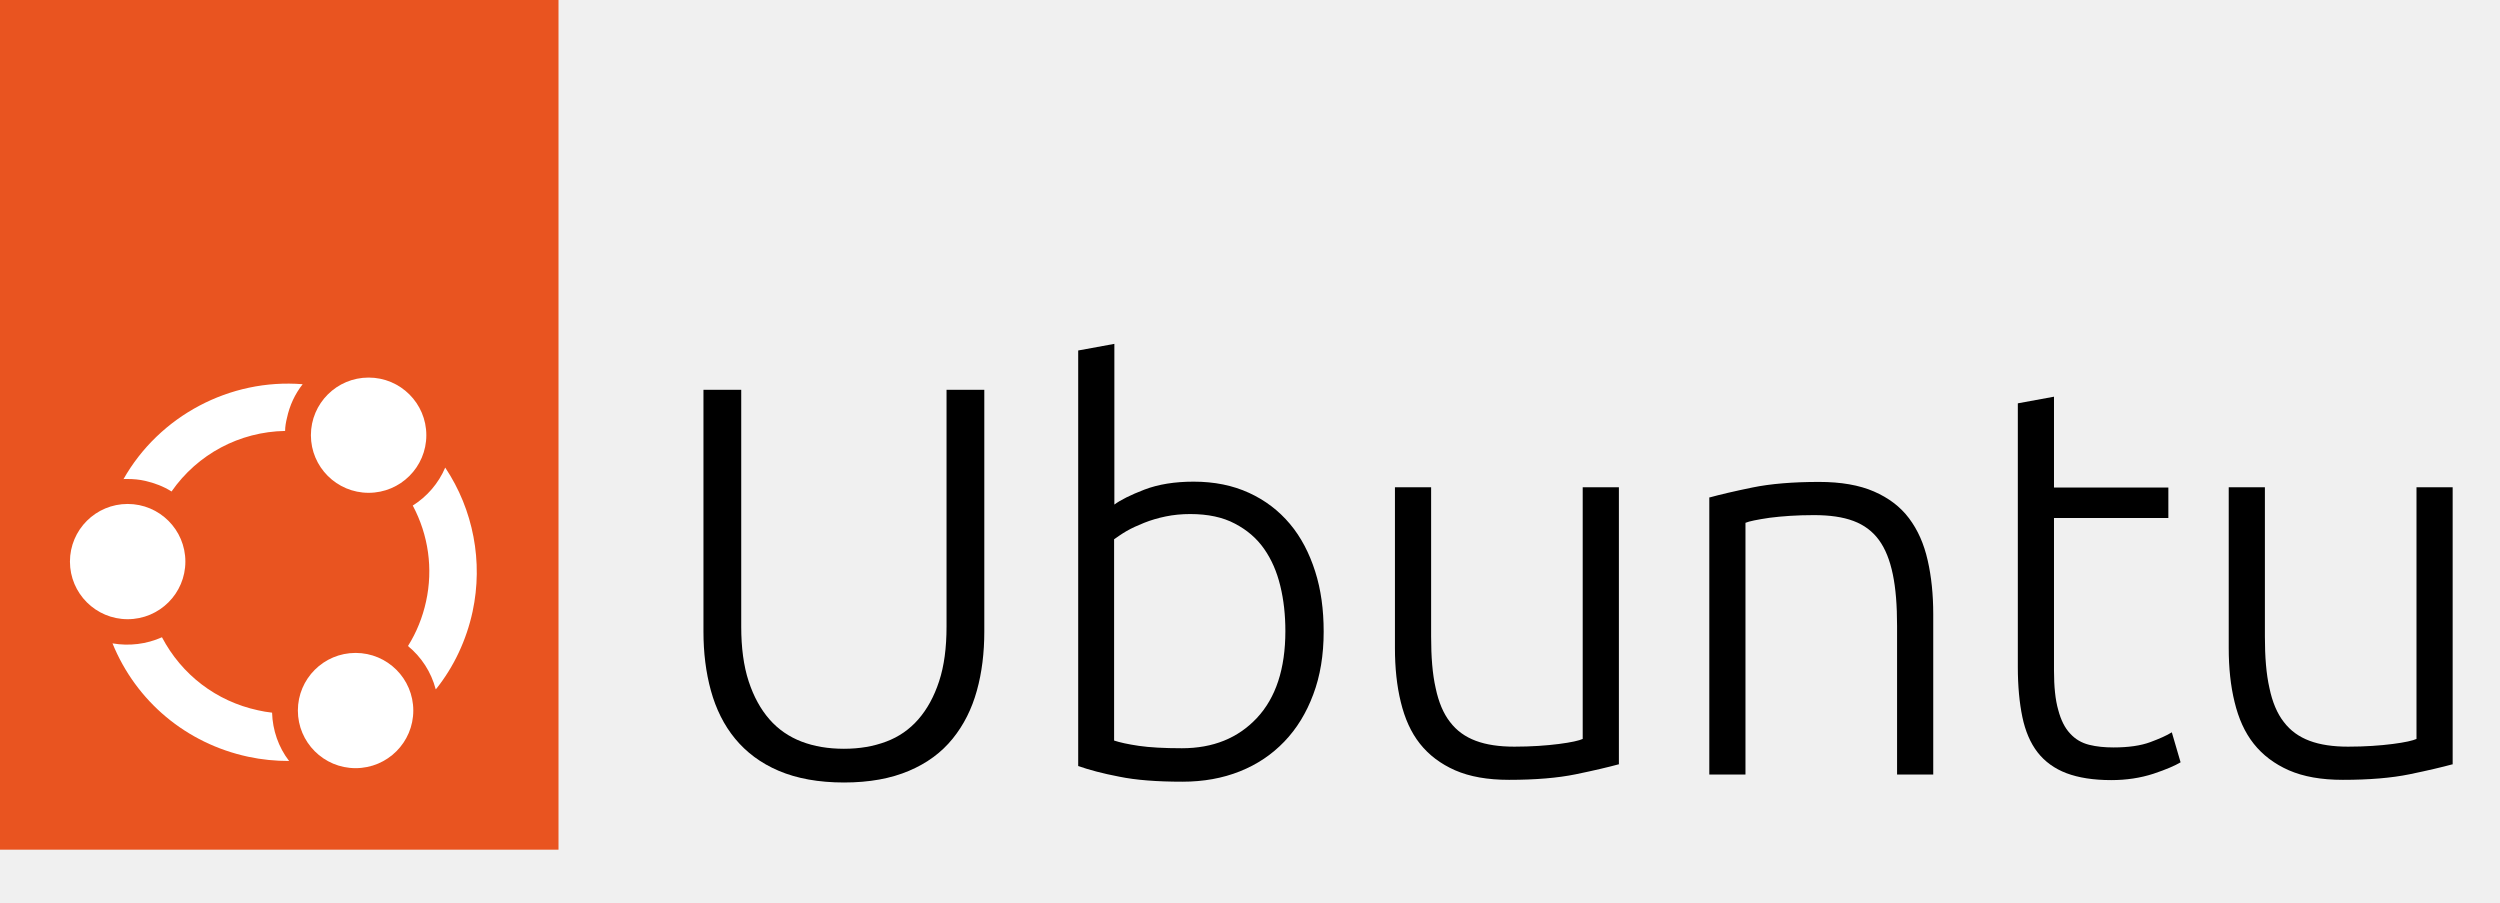
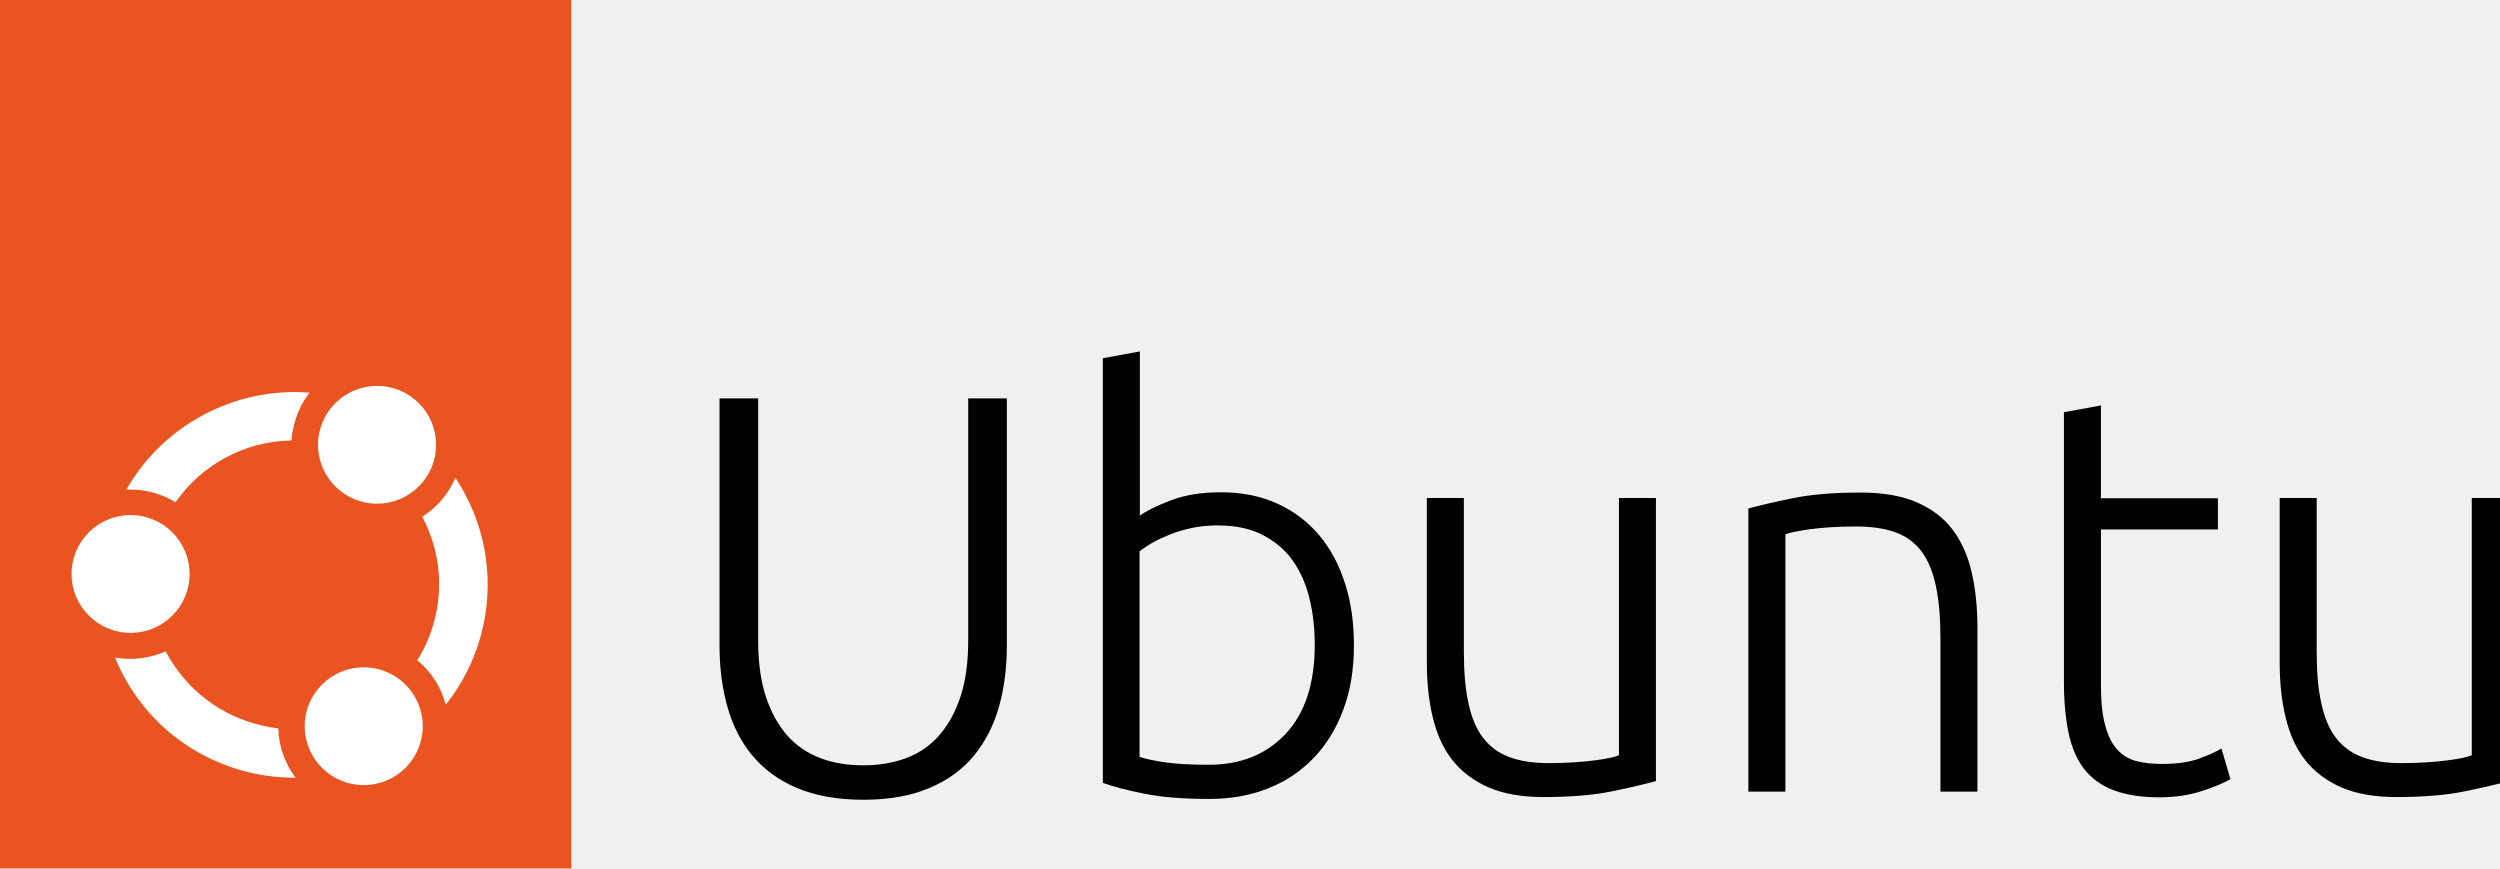
- <svg xmlns="http://www.w3.org/2000/svg" width="216" height="78" viewBox="0 0 216 78" fill="none">
-   <path d="M72.935 67.608C70.729 67.608 68.844 67.263 67.282 66.598C65.719 65.933 64.478 64.992 63.513 63.822C62.548 62.652 61.859 61.253 61.422 59.67C60.986 58.087 60.779 56.389 60.779 54.577V33.678H64.042V54.141C64.042 55.953 64.249 57.536 64.685 58.867C65.122 60.198 65.719 61.276 66.478 62.148C67.236 63.019 68.178 63.662 69.258 64.075C70.338 64.488 71.556 64.694 72.912 64.694C74.267 64.694 75.462 64.488 76.565 64.075C77.668 63.662 78.587 63.019 79.346 62.148C80.104 61.276 80.701 60.198 81.138 58.867C81.575 57.536 81.781 55.977 81.781 54.141V33.678H85.044V54.577C85.044 56.389 84.838 58.11 84.401 59.67C83.964 61.253 83.275 62.629 82.31 63.822C81.345 65.015 80.104 65.933 78.541 66.598C76.979 67.263 75.118 67.608 72.912 67.608H72.935Z" fill="black" />
-   <path d="M96.258 43.611C96.809 43.198 97.683 42.762 98.877 42.303C100.072 41.845 101.497 41.615 103.129 41.615C104.921 41.615 106.506 41.937 107.908 42.579C109.31 43.221 110.482 44.116 111.447 45.263C112.412 46.41 113.124 47.786 113.63 49.369C114.135 50.952 114.365 52.673 114.365 54.577C114.365 56.596 114.066 58.408 113.469 59.991C112.872 61.597 112.044 62.951 110.964 64.075C109.884 65.199 108.62 66.048 107.127 66.644C105.633 67.241 103.979 67.539 102.163 67.539C99.957 67.539 98.142 67.401 96.695 67.103C95.247 66.828 94.075 66.507 93.156 66.185V30.282L96.281 29.709V43.611H96.258ZM96.258 63.983C96.74 64.144 97.453 64.304 98.395 64.442C99.337 64.579 100.578 64.648 102.117 64.648C104.806 64.648 106.966 63.776 108.597 62.033C110.229 60.289 111.056 57.789 111.056 54.531C111.056 53.155 110.918 51.847 110.62 50.631C110.321 49.392 109.861 48.337 109.218 47.419C108.574 46.502 107.747 45.791 106.69 45.24C105.656 44.689 104.369 44.414 102.83 44.414C102.094 44.414 101.382 44.483 100.716 44.621C100.049 44.758 99.429 44.942 98.855 45.171C98.28 45.401 97.775 45.63 97.338 45.882C96.901 46.135 96.557 46.387 96.258 46.593V63.937V63.983Z" fill="black" />
-   <path d="M139.895 66.025C138.975 66.277 137.712 66.575 136.149 66.897C134.586 67.218 132.656 67.378 130.381 67.378C128.52 67.378 126.98 67.103 125.717 66.552C124.476 66.002 123.465 65.245 122.683 64.258C121.902 63.272 121.374 62.079 121.029 60.657C120.684 59.257 120.523 57.697 120.523 55.999V42.097H123.649V54.99C123.649 56.757 123.763 58.225 124.039 59.441C124.292 60.657 124.706 61.643 125.28 62.377C125.855 63.134 126.59 63.662 127.509 64.006C128.428 64.35 129.531 64.511 130.841 64.511C132.312 64.511 133.598 64.419 134.678 64.281C135.758 64.144 136.448 63.983 136.746 63.845V42.097H139.872V66.002L139.895 66.025Z" fill="black" />
-   <path d="M147.661 42.992C148.58 42.739 149.844 42.441 151.407 42.12C152.969 41.799 154.899 41.638 157.174 41.638C159.059 41.638 160.644 41.913 161.908 42.464C163.172 43.015 164.183 43.772 164.941 44.781C165.699 45.791 166.228 46.983 166.55 48.406C166.871 49.805 167.032 51.365 167.032 53.063V66.919H163.907V54.072C163.907 52.306 163.792 50.838 163.539 49.622C163.287 48.406 162.896 47.419 162.345 46.662C161.793 45.905 161.058 45.355 160.139 45.011C159.219 44.666 158.093 44.506 156.715 44.506C155.244 44.506 153.98 44.598 152.9 44.735C151.82 44.896 151.131 45.033 150.809 45.171V66.919H147.684V43.015L147.661 42.992Z" fill="black" />
-   <path d="M177.465 42.12H187.346V44.758H177.465V57.926C177.465 59.326 177.58 60.473 177.833 61.345C178.062 62.217 178.407 62.905 178.867 63.386C179.303 63.868 179.855 64.189 180.498 64.35C181.142 64.511 181.831 64.579 182.612 64.579C183.922 64.579 184.979 64.419 185.783 64.121C186.587 63.822 187.208 63.547 187.645 63.272L188.403 65.864C187.943 66.139 187.162 66.484 186.059 66.851C184.933 67.218 183.715 67.401 182.405 67.401C180.866 67.401 179.579 67.195 178.545 66.805C177.511 66.415 176.661 65.795 176.04 64.992C175.42 64.189 174.983 63.157 174.73 61.941C174.478 60.725 174.34 59.28 174.34 57.628V34.848L177.465 34.274V42.143V42.12Z" fill="black" />
-   <path d="M211.933 66.025C211.014 66.277 209.75 66.575 208.188 66.897C206.625 67.218 204.695 67.378 202.42 67.378C200.559 67.378 199.019 67.103 197.755 66.552C196.514 66.002 195.503 65.245 194.722 64.258C193.941 63.272 193.412 62.079 193.068 60.657C192.723 59.257 192.562 57.697 192.562 55.999V42.097H195.687V54.99C195.687 56.757 195.802 58.225 196.078 59.441C196.331 60.657 196.744 61.643 197.319 62.377C197.893 63.134 198.628 63.662 199.548 64.006C200.467 64.35 201.57 64.511 202.879 64.511C204.35 64.511 205.637 64.419 206.717 64.281C207.797 64.144 208.486 63.983 208.785 63.845V42.097H211.91V66.002L211.933 66.025Z" fill="black" />
-   <path d="M48.255 0H0V73.412H48.255V0Z" fill="#E95420" />
-   <path d="M11.03 53.499C13.784 53.499 16.016 51.27 16.016 48.521C16.016 45.771 13.784 43.542 11.03 43.542C8.276 43.542 6.043 45.771 6.043 48.521C6.043 51.27 8.276 53.499 11.03 53.499Z" fill="white" />
-   <path d="M31.849 42.579C34.603 42.579 36.835 40.35 36.835 37.601C36.835 34.851 34.603 32.622 31.849 32.622C29.095 32.622 26.862 34.851 26.862 37.601C26.862 40.35 29.095 42.579 31.849 42.579Z" fill="white" />
-   <path d="M22.29 61.368C18.682 60.588 15.695 58.294 13.994 55.059C12.662 55.655 11.168 55.839 9.72 55.587C11.765 60.611 16.108 64.235 21.439 65.382C22.611 65.635 23.806 65.749 24.978 65.749C24.059 64.556 23.553 63.088 23.507 61.574C23.094 61.528 22.68 61.459 22.29 61.368V61.368Z" fill="white" />
-   <path d="M30.723 66.369C33.477 66.369 35.709 64.14 35.709 61.391C35.709 58.641 33.477 56.412 30.723 56.412C27.969 56.412 25.736 58.641 25.736 61.391C25.736 64.14 27.969 66.369 30.723 66.369Z" fill="white" />
-   <path d="M37.662 59.555C39.225 57.605 40.305 55.288 40.833 52.834C41.752 48.544 40.902 44.047 38.467 40.399C37.892 41.753 36.904 42.9 35.663 43.68C37.019 46.227 37.432 49.14 36.812 51.962C36.513 53.338 35.985 54.646 35.249 55.816C36.421 56.779 37.249 58.064 37.639 59.532L37.662 59.555Z" fill="white" />
-   <path d="M10.639 41.386C10.777 41.386 10.892 41.386 11.03 41.386C11.535 41.386 12.041 41.432 12.546 41.547C13.351 41.73 14.132 42.028 14.821 42.464C17.073 39.229 20.704 37.302 24.633 37.233C24.633 36.867 24.702 36.477 24.794 36.109C25.024 35.031 25.483 34.045 26.15 33.196C19.877 32.691 13.764 35.926 10.662 41.409L10.639 41.386Z" fill="white" />
+ <svg xmlns="http://www.w3.org/2000/svg" width="190" height="66" viewBox="0 0 190 66" version="1.1" id="svg943">
+   <defs id="defs940" />
+   <g id="layer1">
+     <path d="m 65.622,60.782 c -1.985,0 -3.68,-0.309 -5.086,-0.907 -1.406,-0.598 -2.522,-1.444 -3.391,-2.496 -0.868,-1.052 -1.489,-2.31 -1.881,-3.733 -0.393,-1.423 -0.579,-2.949 -0.579,-4.579 V 30.278 h 2.936 V 48.675 c 0,1.629 0.186,3.053 0.579,4.249 0.393,1.196 0.93,2.166 1.613,2.949 0.682,0.784 1.53,1.361 2.502,1.733 0.972,0.371 2.067,0.557 3.287,0.557 1.22,0 2.295,-0.186 3.287,-0.557 0.992,-0.371 1.819,-0.949 2.502,-1.733 0.682,-0.784 1.22,-1.753 1.613,-2.949 0.393,-1.196 0.579,-2.599 0.579,-4.249 V 30.278 h 2.936 v 18.789 c 0,1.629 -0.186,3.176 -0.579,4.579 -0.393,1.423 -1.013,2.661 -1.881,3.733 -0.868,1.072 -1.985,1.897 -3.391,2.496 -1.406,0.598 -3.081,0.907 -5.065,0.907 z" fill="#000000" id="path76" style="stroke-width:0.899" />
+     <path d="m 86.607,39.208 c 0.496,-0.371 1.282,-0.763 2.357,-1.176 1.075,-0.412 2.357,-0.619 3.825,-0.619 1.612,0 3.038,0.289 4.3,0.866 1.261,0.578 2.316,1.382 3.184,2.413 0.868,1.031 1.509,2.269 1.964,3.692 0.454,1.423 0.661,2.97 0.661,4.682 0,1.815 -0.269,3.444 -0.806,4.867 -0.537,1.444 -1.282,2.661 -2.254,3.671 -0.972,1.011 -2.109,1.774 -3.452,2.31 -1.344,0.536 -2.832,0.804 -4.466,0.804 -1.984,0 -3.618,-0.124 -4.92,-0.392 -1.303,-0.248 -2.357,-0.536 -3.184,-0.825 V 27.225 l 2.812,-0.516 v 12.499 z m 0,18.315 c 0.434,0.144 1.075,0.289 1.923,0.413 0.848,0.124 1.964,0.186 3.349,0.186 2.419,0 4.363,-0.784 5.83,-2.351 1.468,-1.567 2.212,-3.816 2.212,-6.744 0,-1.238 -0.124,-2.413 -0.392,-3.506 -0.269,-1.114 -0.683,-2.062 -1.261,-2.888 -0.579,-0.825 -1.324,-1.464 -2.275,-1.959 -0.93,-0.495 -2.088,-0.743 -3.473,-0.743 -0.662,0 -1.303,0.062 -1.902,0.186 -0.6,0.124 -1.158,0.289 -1.675,0.495 -0.517,0.206 -0.972,0.412 -1.365,0.639 -0.393,0.227 -0.703,0.454 -0.972,0.639 v 15.593 z" fill="#000000" id="path78" style="stroke-width:0.899" />
+     <path d="m 125.869,59.359 c -0.828,0.227 -1.964,0.495 -3.37,0.784 -1.406,0.289 -3.143,0.433 -5.19,0.433 -1.674,0 -3.06,-0.248 -4.196,-0.742 -1.117,-0.495 -2.026,-1.176 -2.73,-2.063 -0.703,-0.887 -1.178,-1.959 -1.488,-3.238 -0.31,-1.258 -0.455,-2.661 -0.455,-4.187 V 37.847 h 2.813 v 11.591 c 0,1.588 0.103,2.908 0.351,4.001 0.228,1.093 0.6,1.98 1.117,2.64 0.517,0.681 1.179,1.155 2.006,1.464 0.827,0.309 1.819,0.454 2.998,0.454 1.324,0 2.481,-0.083 3.452,-0.206 0.972,-0.124 1.593,-0.268 1.861,-0.392 V 37.847 h 2.813 v 21.491 z" fill="#000000" id="path80" style="stroke-width:0.899" />
+     <path d="m 132.857,38.651 c 0.827,-0.227 1.964,-0.495 3.37,-0.784 1.405,-0.289 3.142,-0.433 5.189,-0.433 1.696,0 3.122,0.248 4.259,0.743 1.137,0.495 2.047,1.176 2.729,2.083 0.682,0.907 1.158,1.98 1.448,3.259 0.289,1.258 0.434,2.661 0.434,4.187 v 12.458 h -2.812 V 48.613 c 0,-1.588 -0.103,-2.908 -0.331,-4.001 -0.227,-1.093 -0.579,-1.98 -1.074,-2.661 -0.497,-0.681 -1.158,-1.176 -1.985,-1.485 -0.828,-0.309 -1.841,-0.454 -3.081,-0.454 -1.324,0 -2.461,0.082 -3.433,0.206 -0.972,0.144 -1.592,0.268 -1.881,0.392 v 19.552 h -2.812 V 38.672 Z" fill="#000000" id="path82" style="stroke-width:0.899" />
+     <path d="m 159.672,37.867 h 8.89 v 2.372 h -8.89 v 11.839 c 0,1.258 0.103,2.289 0.331,3.073 0.206,0.784 0.516,1.402 0.93,1.836 0.392,0.433 0.889,0.722 1.467,0.866 0.579,0.144 1.199,0.206 1.902,0.206 1.179,0 2.13,-0.144 2.853,-0.412 0.723,-0.268 1.282,-0.516 1.675,-0.763 l 0.682,2.331 c -0.414,0.248 -1.117,0.557 -2.109,0.887 -1.013,0.33 -2.109,0.495 -3.288,0.495 -1.385,0 -2.543,-0.186 -3.473,-0.536 -0.93,-0.351 -1.695,-0.907 -2.254,-1.629 -0.558,-0.722 -0.951,-1.65 -1.179,-2.743 -0.227,-1.093 -0.351,-2.393 -0.351,-3.878 V 31.329 l 2.812,-0.516 v 7.074 z" fill="#000000" id="path84" style="stroke-width:0.899" />
+     <path d="m 190.685,59.359 c -0.827,0.227 -1.964,0.495 -3.37,0.784 -1.406,0.289 -3.143,0.433 -5.19,0.433 -1.674,0 -3.06,-0.248 -4.197,-0.742 -1.117,-0.495 -2.026,-1.176 -2.729,-2.063 -0.703,-0.887 -1.179,-1.959 -1.488,-3.238 -0.31,-1.258 -0.455,-2.661 -0.455,-4.187 V 37.847 h 2.812 v 11.591 c 0,1.588 0.103,2.908 0.352,4.001 0.228,1.093 0.599,1.98 1.117,2.64 0.516,0.681 1.178,1.155 2.006,1.464 0.827,0.309 1.819,0.454 2.997,0.454 1.324,0 2.481,-0.083 3.453,-0.206 0.972,-0.124 1.592,-0.268 1.861,-0.392 V 37.847 h 2.812 v 21.491 z" fill="#000000" id="path86" style="stroke-width:0.899" />
+     <path d="M 43.417,0 H 0 v 66 h 43.417 z" fill="#e95420" id="path88" style="stroke-width:0.899" />
+     <path d="m 9.924,48.097 c 2.478,0 4.486,-2.004 4.486,-4.476 0,-2.472 -2.009,-4.476 -4.486,-4.476 -2.478,0 -4.486,2.004 -4.486,4.476 0,2.472 2.009,4.476 4.486,4.476 z" fill="#ffffff" id="path90" style="stroke-width:0.899" />
+     <path d="m 28.656,38.28 c 2.478,0 4.486,-2.004 4.486,-4.476 0,-2.472 -2.009,-4.476 -4.486,-4.476 -2.478,0 -4.486,2.004 -4.486,4.476 0,2.472 2.009,4.476 4.486,4.476 z" fill="#ffffff" id="path92" style="stroke-width:0.899" />
+     <path d="m 20.055,55.172 c -3.246,-0.701 -5.934,-2.764 -7.464,-5.672 -1.199,0.536 -2.543,0.701 -3.846,0.474 1.84,4.517 5.748,7.776 10.544,8.807 1.054,0.227 2.13,0.33 3.184,0.33 -0.827,-1.072 -1.282,-2.393 -1.323,-3.754 -0.372,-0.041 -0.744,-0.103 -1.096,-0.186 z" fill="#ffffff" id="path94" style="stroke-width:0.899" />
+     <path d="m 27.642,59.668 c 2.478,0 4.486,-2.004 4.486,-4.476 0,-2.472 -2.009,-4.476 -4.486,-4.476 -2.478,0 -4.486,2.004 -4.486,4.476 0,2.472 2.009,4.476 4.486,4.476 z" fill="#ffffff" id="path96" style="stroke-width:0.899" />
+     <path d="m 33.886,53.542 c 1.406,-1.753 2.378,-3.836 2.853,-6.043 0.827,-3.857 0.062,-7.899 -2.13,-11.179 -0.517,1.217 -1.406,2.248 -2.522,2.949 1.22,2.289 1.592,4.909 1.034,7.446 -0.269,1.237 -0.744,2.413 -1.406,3.465 1.054,0.866 1.799,2.021 2.15,3.341 z" fill="#ffffff" id="path98" style="stroke-width:0.899" />
+     <path d="m 9.573,37.207 c 0.124,0 0.227,0 0.351,0 0.455,0 0.91,0.041 1.365,0.144 0.724,0.165 1.427,0.433 2.047,0.825 2.026,-2.908 5.293,-4.641 8.828,-4.703 0,-0.33 0.062,-0.681 0.145,-1.011 0.207,-0.969 0.62,-1.856 1.22,-2.619 -5.644,-0.454 -11.144,2.454 -13.935,7.384 z" fill="#ffffff" id="path100" style="stroke-width:0.899" />
+   </g>
</svg>
